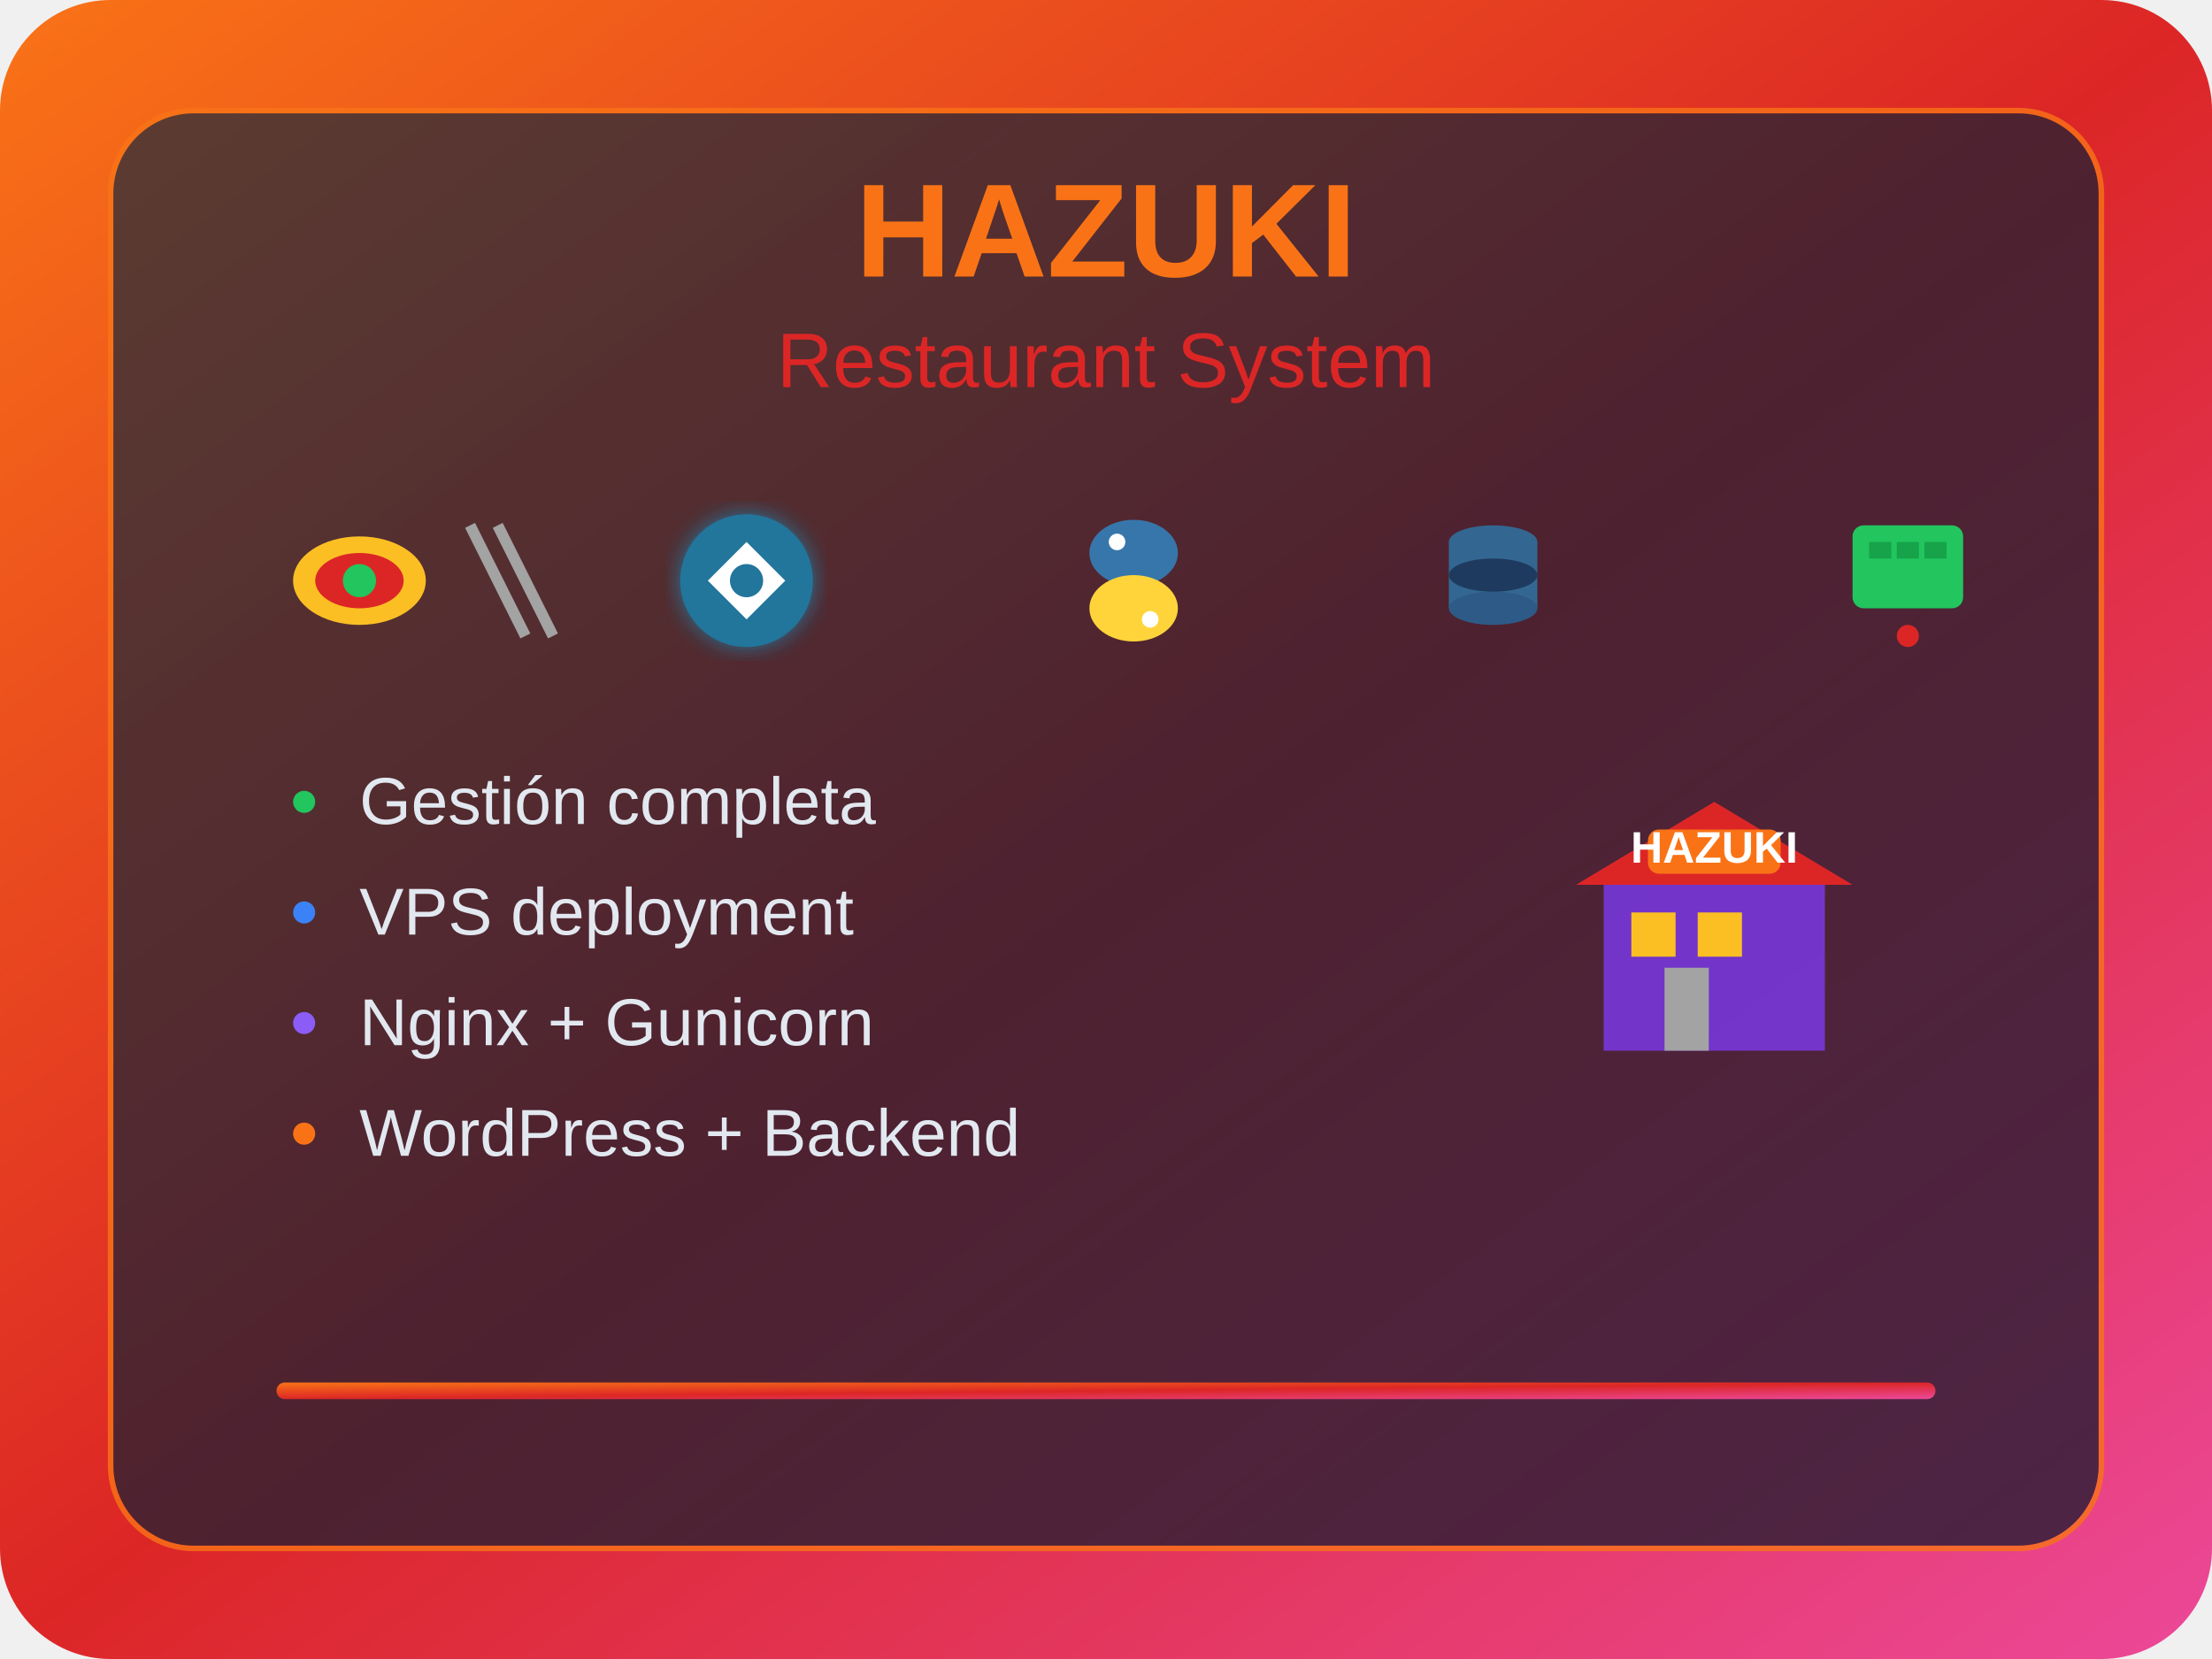
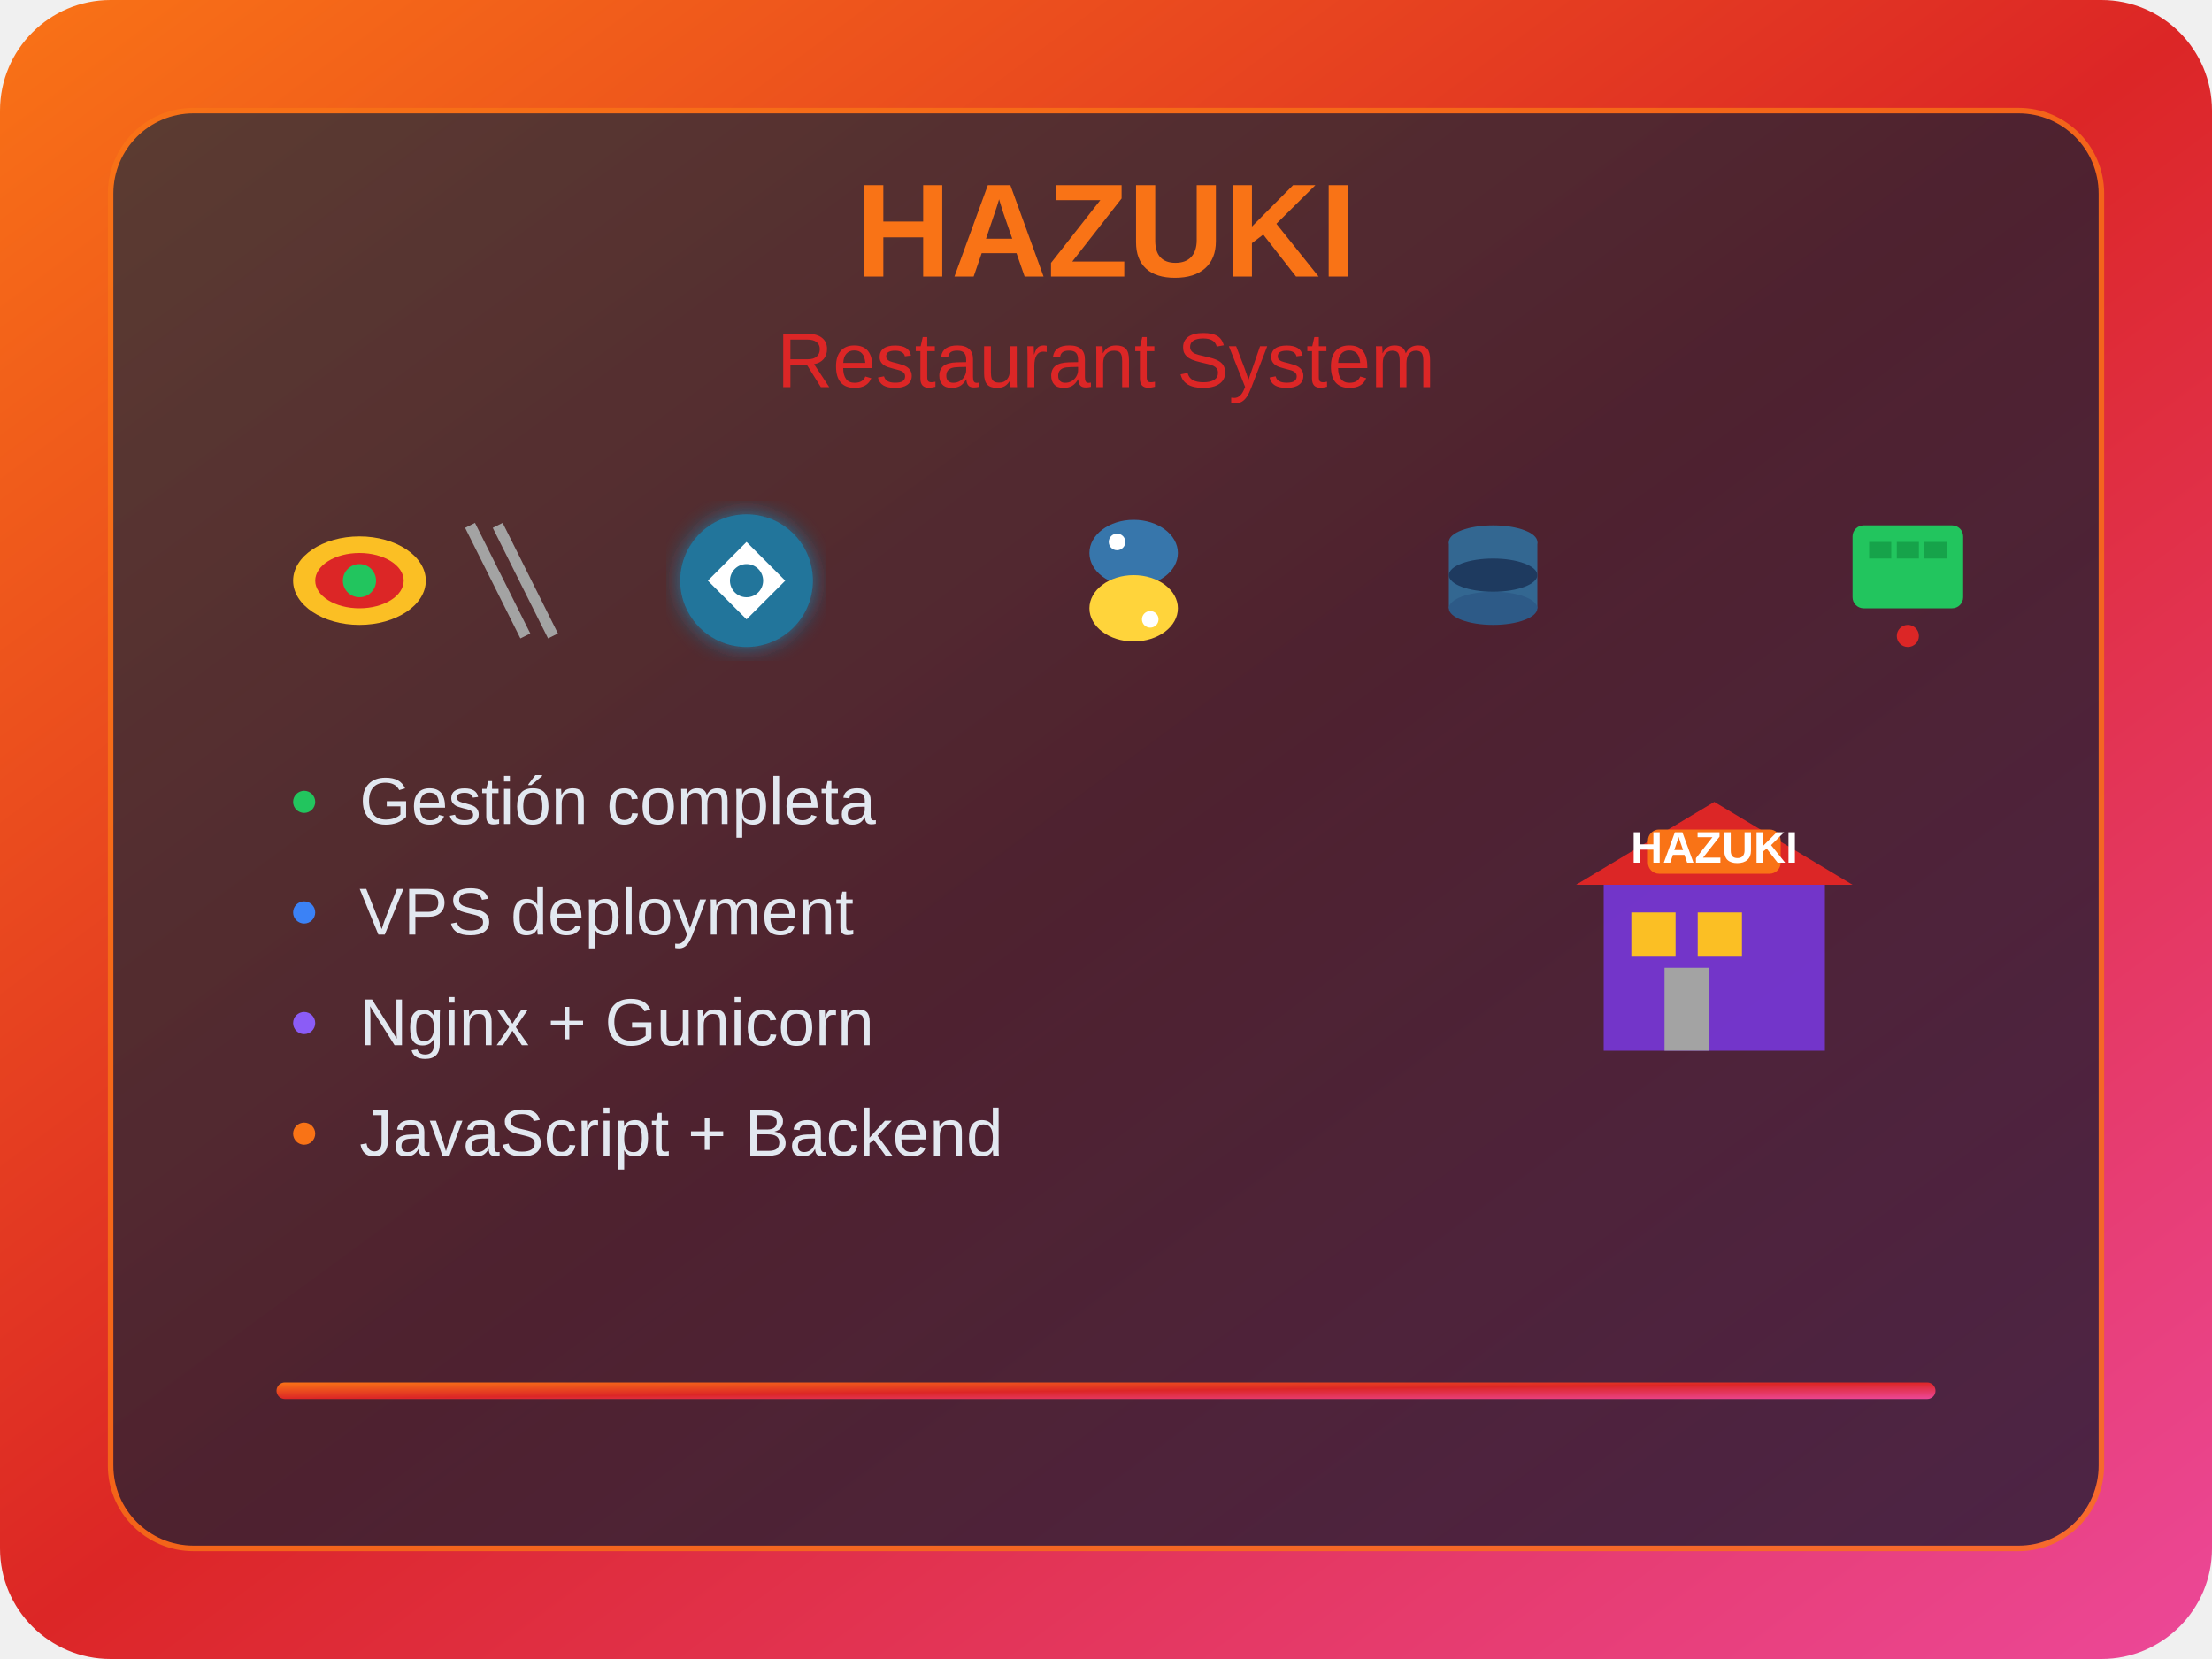
<svg xmlns="http://www.w3.org/2000/svg" width="400" height="300" viewBox="0 0 400 300">
  <defs>
    <linearGradient id="bg-gradient" x1="0%" y1="0%" x2="100%" y2="100%">
      <stop offset="0%" style="stop-color:#f97316;stop-opacity:1" />
      <stop offset="50%" style="stop-color:#dc2626;stop-opacity:1" />
      <stop offset="100%" style="stop-color:#ec4899;stop-opacity:1" />
    </linearGradient>
    <linearGradient id="card-gradient" x1="0%" y1="0%" x2="100%" y2="100%">
      <stop offset="0%" style="stop-color:#1e293b;stop-opacity:0.9" />
      <stop offset="100%" style="stop-color:#0f172a;stop-opacity:0.9" />
    </linearGradient>
    <filter id="glow">
      <feGaussianBlur stdDeviation="2" result="coloredBlur" />
      <feMerge>
        <feMergeNode in="coloredBlur" />
        <feMergeNode in="SourceGraphic" />
      </feMerge>
    </filter>
  </defs>
  <rect width="400" height="300" fill="url(#bg-gradient)" rx="20" />
  <rect x="20" y="20" width="360" height="260" fill="url(#card-gradient)" rx="15" stroke="#f97316" stroke-width="1" opacity="0.8" />
  <text x="200" y="50" text-anchor="middle" fill="#f97316" font-family="Arial, sans-serif" font-size="24" font-weight="bold">HAZUKI</text>
  <text x="200" y="70" text-anchor="middle" fill="#dc2626" font-family="Arial, sans-serif" font-size="14">Restaurant System</text>
  <g transform="translate(50, 90)">
    <ellipse cx="15" cy="15" rx="12" ry="8" fill="#fbbf24" />
    <ellipse cx="15" cy="15" rx="8" ry="5" fill="#dc2626" />
    <circle cx="15" cy="15" r="3" fill="#22c55e" />
    <line x1="35" y1="5" x2="45" y2="25" stroke="#a3a3a3" stroke-width="2" />
    <line x1="40" y1="5" x2="50" y2="25" stroke="#a3a3a3" stroke-width="2" />
  </g>
  <g transform="translate(120, 90)" filter="url(#glow)">
    <circle cx="15" cy="15" r="12" fill="#21759b" />
    <path d="M8 15 L15 8 L22 15 L15 22 Z" fill="white" />
    <circle cx="15" cy="15" r="3" fill="#21759b" />
  </g>
  <g transform="translate(190, 90)">
    <ellipse cx="15" cy="10" rx="8" ry="6" fill="#3776ab" />
    <ellipse cx="15" cy="20" rx="8" ry="6" fill="#ffd43b" />
    <circle cx="12" cy="8" r="1.5" fill="white" />
    <circle cx="18" cy="22" r="1.5" fill="white" />
  </g>
  <g transform="translate(260, 90)">
    <ellipse cx="10" cy="8" rx="8" ry="3" fill="#336791" />
    <rect x="2" y="8" width="16" height="12" fill="#336791" />
    <ellipse cx="10" cy="20" rx="8" ry="3" fill="#2d5a87" />
    <ellipse cx="10" cy="14" rx="8" ry="3" fill="#1e3a5f" />
  </g>
  <g transform="translate(330, 90)">
    <rect x="5" y="5" width="20" height="15" fill="#22c55e" rx="2" />
    <rect x="8" y="8" width="4" height="3" fill="#16a34a" />
    <rect x="13" y="8" width="4" height="3" fill="#16a34a" />
    <rect x="18" y="8" width="4" height="3" fill="#16a34a" />
    <circle cx="15" cy="25" r="2" fill="#dc2626" />
  </g>
  <g transform="translate(50, 140)">
    <circle cx="5" cy="5" r="2" fill="#22c55e" />
    <text x="15" y="9" fill="#e2e8f0" font-family="Arial, sans-serif" font-size="12">Gestión completa</text>
    <circle cx="5" cy="25" r="2" fill="#3b82f6" />
    <text x="15" y="29" fill="#e2e8f0" font-family="Arial, sans-serif" font-size="12">VPS deployment</text>
    <circle cx="5" cy="45" r="2" fill="#8b5cf6" />
    <text x="15" y="49" fill="#e2e8f0" font-family="Arial, sans-serif" font-size="12">Nginx + Gunicorn</text>
    <circle cx="5" cy="65" r="2" fill="#f97316" />
-     <text x="15" y="69" fill="#e2e8f0" font-family="Arial, sans-serif" font-size="12">WordPress + Backend</text>
+     <text x="15" y="69" fill="#e2e8f0" font-family="Arial, sans-serif" font-size="12">JavaScript + Backend</text>
  </g>
  <g transform="translate(280, 140)">
    <rect x="10" y="20" width="40" height="30" fill="#7c3aed" opacity="0.8" />
    <rect x="15" y="25" width="8" height="8" fill="#fbbf24" />
    <rect x="27" y="25" width="8" height="8" fill="#fbbf24" />
    <rect x="21" y="35" width="8" height="15" fill="#a3a3a3" />
    <polygon points="5,20 30,5 55,20" fill="#dc2626" />
    <rect x="18" y="10" width="24" height="8" fill="#f97316" rx="2" />
    <text x="30" y="16" text-anchor="middle" fill="white" font-family="Arial, sans-serif" font-size="8" font-weight="bold">HAZUKI</text>
  </g>
  <rect x="50" y="250" width="300" height="3" fill="url(#bg-gradient)" rx="1.5" />
</svg>
